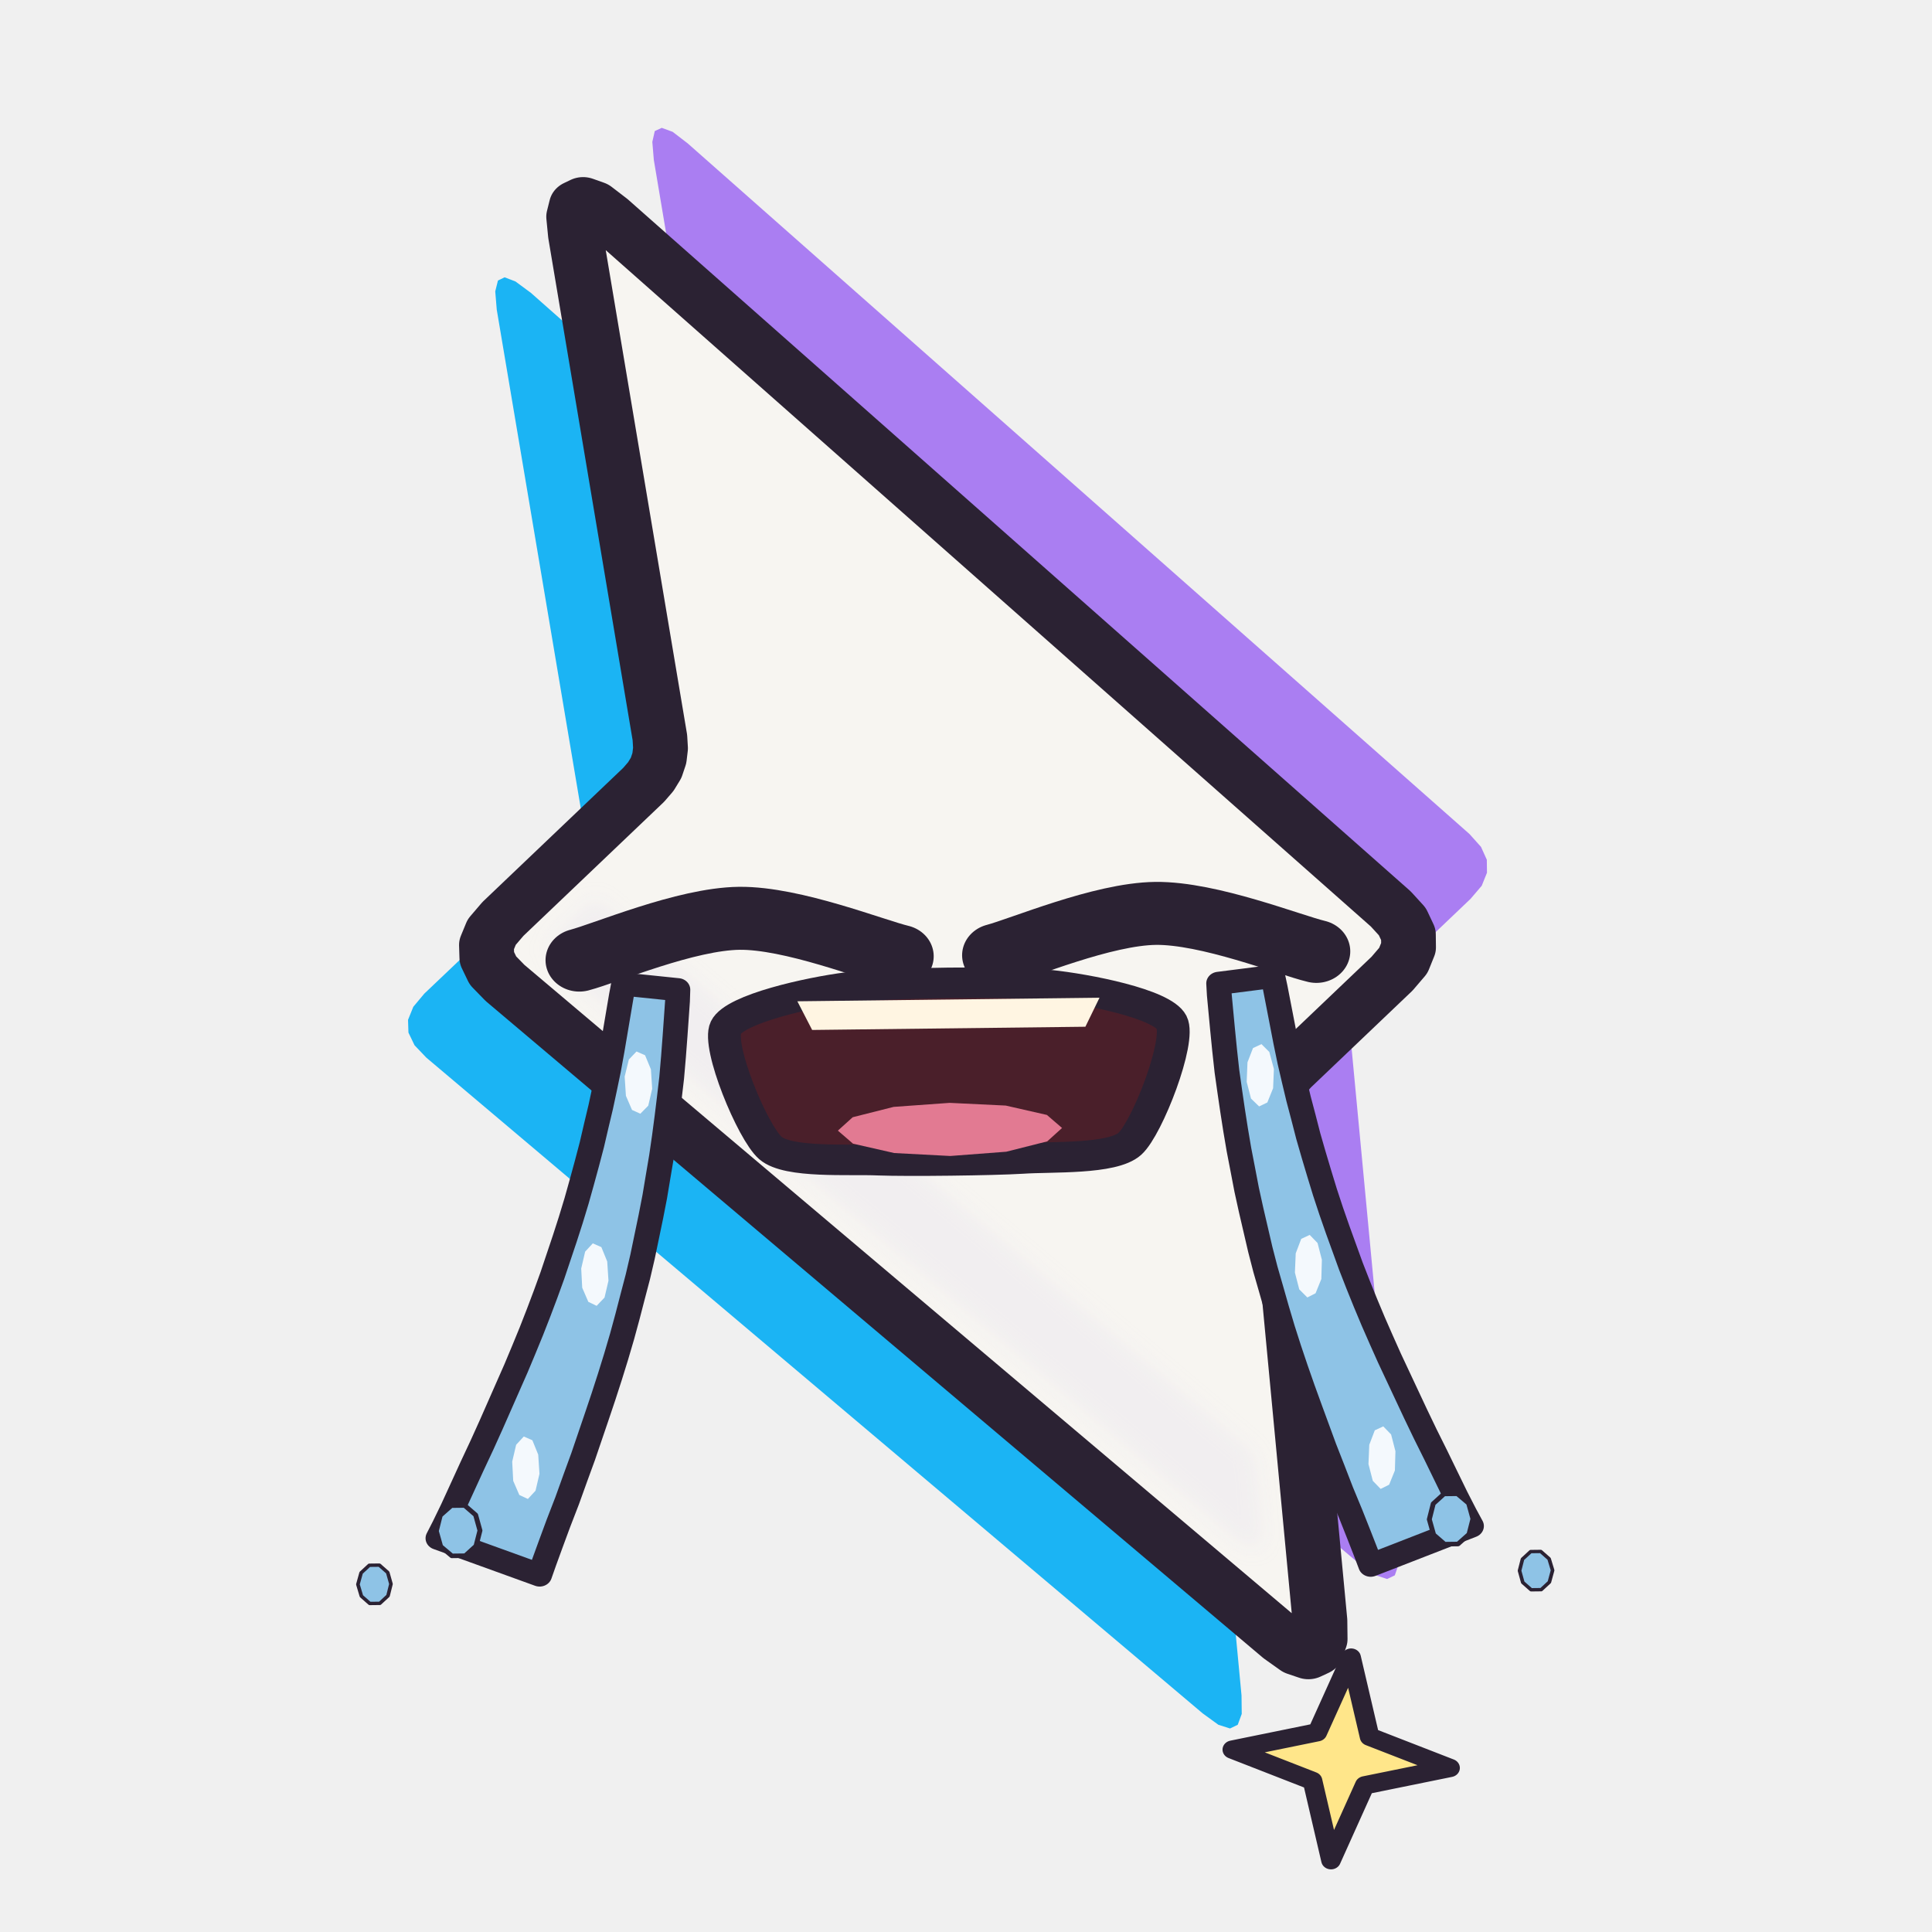
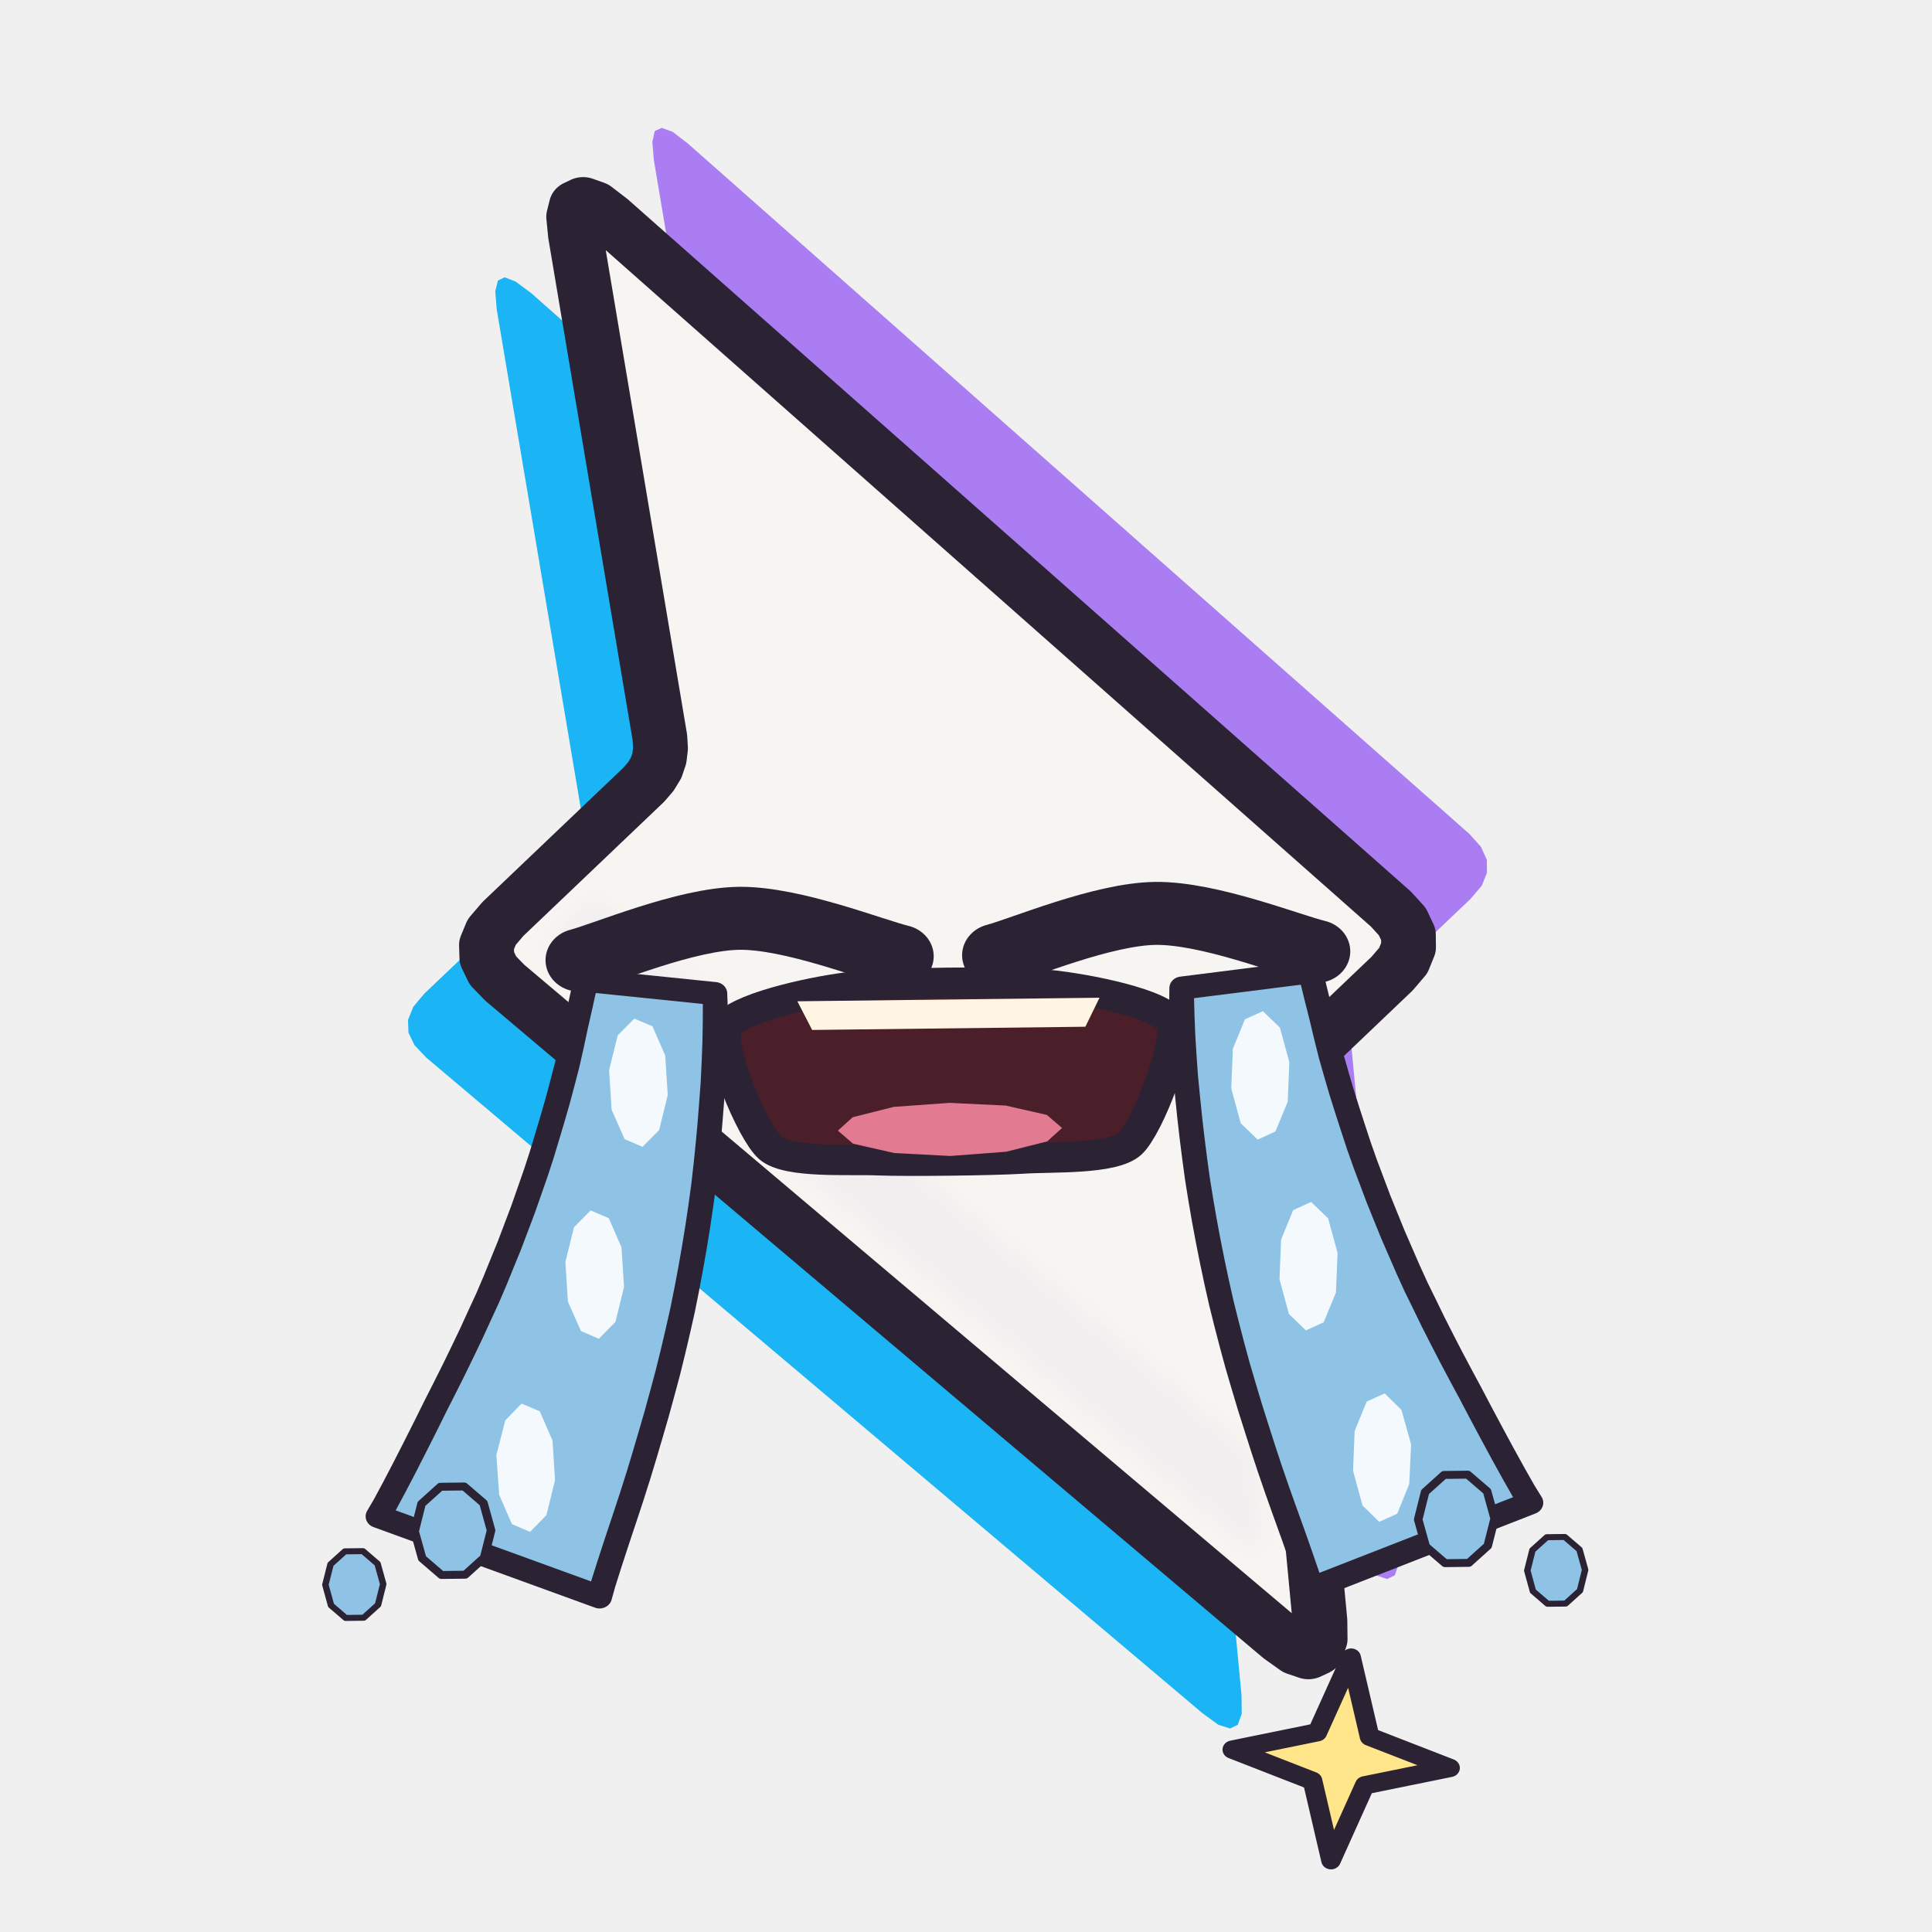
<svg xmlns="http://www.w3.org/2000/svg" viewBox="0 0 768 768" width="128" height="128">
  <defs>
    <filter id="cry-soft" x="-20%" y="-20%" width="140%" height="140%">
      <feGaussianBlur stdDeviation="4" />
    </filter>
    <path id="cry-0" d="M-1.6 -261.1 2.7 -266.5 4.9 -271.9 4.9 -277.3 2.6 -282.7 -1.8 -288 -301.2 -579.2 -307.1 -584 -311.3 -585.8 -313.9 -584.5 -315 -580 -314.5 -572.4 -284 -362.8 -283.8 -358.4 -284.3 -354.2 -285.6 -350.3 -287.7 -346.7 -290.5 -343.3 -345.7 -288.2 -350 -282.8 -352.1 -277.4 -352 -272.1 -349.7 -266.8 -345.2 -261.6 -47.6 15 -41.6 19.8 -37.1 21.4 -34.1 19.9 -32.5 15.4 -32.5 7.7 -48.6 -201.7 -48.6 -206.2 -47.8 -210.4 -46.4 -214.3 -44.2 -218 -41.3 -221.3Z" fill="#1bb4f4" />
    <path id="cry-1" d="M59.8 -322.5 64.2 -327.9 66.3 -333.3 66.3 -338.7 64.1 -344.1 59.7 -349.5 -239.8 -640.6 -245.6 -645.5 -249.8 -647.2 -252.5 -645.9 -253.5 -641.4 -253 -633.9 -222.6 -424.3 -222.3 -419.8 -222.9 -415.7 -224.2 -411.8 -226.2 -408.1 -229.1 -404.7 -284.2 -349.6 -288.5 -344.2 -290.7 -338.9 -290.6 -333.5 -288.2 -328.3 -283.7 -323 13.8 -46.4 19.8 -41.7 24.4 -40 27.4 -41.5 28.9 -46 29 -53.7 12.9 -263.2 12.9 -267.6 13.6 -271.8 15.1 -275.7 17.2 -279.4 20.1 -282.8Z" fill="#aa7ef2" />
    <path id="cry-2" d="M29.1 -291.8 33.5 -297.2 35.6 -302.6 35.6 -308 33.3 -313.4 28.9 -318.7 -270.5 -609.9 -276.3 -614.8 -280.6 -616.5 -283.2 -615.2 -284.3 -610.7 -283.7 -603.2 -253.3 -393.6 -253.1 -389.1 -253.6 -385 -254.9 -381 -257 -377.4 -259.8 -374 -314.9 -318.9 -319.3 -313.5 -321.4 -308.2 -321.3 -302.8 -319 -297.5 -314.4 -292.3 -16.9 -15.7 -10.9 -11 -6.4 -9.3 -3.3 -10.8 -1.8 -15.3 -1.8 -23 -17.9 -232.4 -17.8 -236.9 -17.1 -241.1 -15.7 -245 -13.5 -248.7 -10.6 -252.1Z" fill="#f7f5f1" />
    <path id="cry-3" d="M-279.2 -327.5 -292.7 -314 -295.3 -310.8 -296.6 -307.5 -296.5 -304.3 -295.1 -301.2 -292.4 -298 -33 -56.9 -29.4 -54.1 -26.7 -53.1 -24.9 -54 -24 -56.7 -24 -61.3 -26.4 -92.5Z" fill="#dbd6ed" fill-opacity="0.22" filter="url(#cry-soft)" />
    <path id="cry-4" d="M29.1 -291.8 33.5 -297.2 35.6 -302.6 35.6 -308 33.3 -313.4 28.9 -318.7 -270.5 -609.9 -276.3 -614.8 -280.6 -616.5 -283.2 -615.2 -284.3 -610.7 -283.7 -603.2 -253.3 -393.6 -253.1 -389.1 -253.6 -385 -254.9 -381 -257 -377.4 -259.8 -374 -314.9 -318.9 -319.3 -313.5 -321.4 -308.2 -321.3 -302.8 -319 -297.5 -314.4 -292.3 -16.9 -15.7 -10.9 -11 -6.4 -9.3 -3.3 -10.8 -1.8 -15.3 -1.8 -23 -17.9 -232.4 -17.8 -236.9 -17.1 -241.1 -15.7 -245 -13.5 -248.7 -10.6 -252.1Z" fill="none" stroke="#2B2233" stroke-width="21.2" />
    <path id="cry-5" d="M47.9 38.9 14.8 45.7 1.4 76.7 -5.4 43.6 -36.3 30.2 -3.3 23.4 10.1 -7.5 16.9 25.5Z" fill="#FFE68A" />
    <path id="cry-6" d="M47.9 38.9 14.8 45.7 1.4 76.7 -5.4 43.6 -36.3 30.2 -3.3 23.4 10.1 -7.5 16.9 25.5Z" fill="none" stroke="#2B2233" stroke-width="7.6" />
-     <path id="cry-7" d="M-125.7 -210.6 -126.6 -205.8 -127.7 -199.3 -129 -191.6 -130.4 -183.3 -131.9 -175 -133.5 -167.2 -135.1 -159.6 -136.9 -151.9 -138.7 -144 -140.7 -136.2 -142.8 -128.3 -144.9 -120.6 -147.2 -112.8 -149.6 -105.1 -152.1 -97.4 -154.6 -89.7 -157.3 -82 -160.1 -74.3 -163 -66.6 -166 -59 -169.1 -51.3 -172.4 -43.5 -175.7 -35.7 -179 -27.9 -182.6 -19.6 -186.6 -10.7 -190.6 -1.6 -194.3 6.8 -197.6 13.9 -200.1 19 -160.9 34.8 -159.1 29.5 -156.5 22.1 -153.4 13.4 -149.9 4 -146.6 -5.5 -143.5 -14.3 -140.8 -22.5 -138.1 -30.7 -135.4 -39 -132.8 -47.3 -130.3 -55.6 -127.9 -64 -125.7 -72.3 -123.6 -80.6 -121.5 -88.8 -119.6 -97.1 -117.9 -105.4 -116.2 -113.7 -114.6 -122 -113.2 -130.4 -111.8 -138.7 -110.6 -146.9 -109.5 -155.1 -108.5 -163.1 -107.5 -171.4 -106.7 -180.2 -106 -188.8 -105.4 -196.6 -104.9 -203.2 -104.7 -208Z" fill="#8EC3E6" />
-     <path id="cry-8" d="M-125.7 -210.6 -126.6 -205.8 -127.7 -199.3 -129 -191.6 -130.4 -183.3 -131.9 -175 -133.5 -167.2 -135.1 -159.6 -136.9 -151.9 -138.7 -144 -140.7 -136.2 -142.8 -128.3 -144.9 -120.6 -147.2 -112.8 -149.6 -105.1 -152.1 -97.4 -154.6 -89.7 -157.3 -82 -160.1 -74.3 -163 -66.6 -166 -59 -169.1 -51.3 -172.4 -43.5 -175.7 -35.7 -179 -27.9 -182.6 -19.6 -186.6 -10.7 -190.6 -1.6 -194.3 6.8 -197.6 13.9 -200.1 19 -160.9 34.8 -159.1 29.5 -156.5 22.1 -153.4 13.4 -149.9 4 -146.6 -5.5 -143.5 -14.3 -140.8 -22.5 -138.1 -30.7 -135.4 -39 -132.8 -47.3 -130.3 -55.6 -127.9 -64 -125.7 -72.3 -123.6 -80.6 -121.5 -88.8 -119.6 -97.1 -117.9 -105.4 -116.2 -113.7 -114.6 -122 -113.2 -130.4 -111.8 -138.7 -110.6 -146.9 -109.5 -155.1 -108.5 -163.1 -107.5 -171.4 -106.7 -180.2 -106 -188.8 -105.4 -196.6 -104.9 -203.2 -104.7 -208Z" fill="none" stroke="#2B2233" stroke-width="9.6" />
-     <path id="cry-9" d="M-115.1 -166.9 -116.7 -159.9 -119.8 -156.6 -123 -158.2 -125.3 -164.1 -125.7 -172.1 -124 -179.2 -121 -182.5 -117.7 -180.9 -115.5 -175Z" fill="#FFFFFF" fill-opacity="0.9" />
-     <path id="cry-a" d="M-132.9 -87.3 -134.5 -80.3 -137.6 -76.9 -140.8 -78.6 -143.1 -84.5 -143.4 -92.5 -141.8 -99.5 -138.8 -102.9 -135.5 -101.3 -133.3 -95.3Z" fill="#FFFFFF" fill-opacity="0.9" />
-     <path id="cry-b" d="M-160.5 -7.3 -162.1 -0.3 -165.1 3.1 -168.4 1.4 -170.7 -4.5 -171 -12.5 -169.4 -19.5 -166.4 -22.9 -163.1 -21.3 -160.9 -15.3Z" fill="#FFFFFF" fill-opacity="0.9" />
-     <path id="cry-c" d="M-183.8 16 -185.4 22.4 -189.6 26.4 -194.8 26.4 -199.1 22.4 -200.7 16 -199.1 9.5 -194.8 5.5 -189.6 5.5 -185.4 9.5Z" fill="#8EC3E6" />
-     <path id="cry-d" d="M-183.8 16 -185.4 22.4 -189.6 26.4 -194.8 26.4 -199.1 22.4 -200.7 16 -199.1 9.5 -194.8 5.5 -189.6 5.5 -185.4 9.5Z" fill="none" stroke="#2B2233" stroke-width="1.9" />
-     <path id="cry-e" d="M-218.5 37.8 -219.7 42.7 -222.9 45.8 -226.8 45.8 -230 42.7 -231.3 37.8 -230 33 -226.8 29.9 -222.9 29.9 -219.7 33Z" fill="#8EC3E6" />
-     <path id="cry-f" d="M-218.5 37.8 -219.7 42.7 -222.9 45.8 -226.8 45.8 -230 42.7 -231.3 37.8 -230 33 -226.8 29.9 -222.9 29.9 -219.7 33Z" fill="none" stroke="#2B2233" stroke-width="1.4" />
+     <path id="cry-7" d="M-140 -212.3 -141.3 -207.6 -142.7 -201.1 -144.4 -193.5 -146.1 -185.4 -147.9 -177.3 -149.8 -169.8 -151.7 -162.5 -153.8 -155 -156 -147.4 -158.2 -139.9 -160.6 -132.3 -163.1 -124.9 -165.6 -117.5 -168.3 -110.1 -171 -102.7 -173.9 -95.3 -176.8 -87.9 -179.8 -80.6 -183 -73.4 -186.2 -66.1 -189.6 -58.7 -193.1 -51.2 -196.7 -43.7 -200.4 -36.1 -204.2 -28.1 -208.4 -19.4 -212.7 -10.6 -216.8 -2.4 -220.4 4.6 -223.2 9.6 -137.8 44.2 -136.3 38.7 -134 31.2 -131.2 22.3 -128.1 12.7 -125 3 -122.2 -6.1 -119.7 -14.6 -117.3 -23 -114.9 -31.5 -112.6 -40.1 -110.3 -48.9 -108.2 -57.6 -106.2 -66.3 -104.3 -74.9 -102.6 -83.5 -101 -92.1 -99.5 -100.7 -98.1 -109.3 -96.8 -118 -95.6 -126.7 -94.6 -135.3 -93.7 -143.8 -92.9 -152.1 -92.2 -160.4 -91.5 -169.1 -91 -178.1 -90.6 -186.9 -90.4 -194.9 -90.3 -201.5 -90.4 -206.2Z" fill="#8EC3E6" />
+     <path id="cry-8" d="M-140 -212.3 -141.3 -207.6 -142.7 -201.1 -144.4 -193.5 -146.1 -185.4 -147.9 -177.3 -149.8 -169.8 -151.7 -162.5 -153.8 -155 -156 -147.4 -158.2 -139.9 -160.6 -132.3 -163.1 -124.9 -165.6 -117.5 -168.3 -110.1 -171 -102.7 -173.9 -95.3 -176.8 -87.9 -179.8 -80.6 -183 -73.4 -186.2 -66.1 -189.6 -58.7 -193.1 -51.2 -196.7 -43.7 -200.4 -36.1 -204.2 -28.1 -208.4 -19.4 -212.7 -10.6 -216.8 -2.4 -220.4 4.6 -223.2 9.6 -137.8 44.2 -136.3 38.7 -134 31.2 -131.2 22.3 -128.1 12.7 -125 3 -122.2 -6.1 -119.7 -14.6 -117.3 -23 -114.9 -31.5 -112.6 -40.1 -110.3 -48.9 -108.2 -57.6 -106.2 -66.3 -104.3 -74.9 -102.6 -83.5 -101 -92.1 -99.5 -100.7 -98.1 -109.3 -96.8 -118 -95.6 -126.7 -94.6 -135.3 -93.7 -143.8 -92.9 -152.1 -92.2 -160.4 -91.5 -169.1 -91 -178.1 -90.6 -186.9 -90.4 -194.9 -90.3 -201.5 -90.4 -206.2Z" fill="none" stroke="#2B2233" stroke-width="9.6" />
+     <path id="cry-9" d="M-109.1 -164.2 -112.6 -149.7 -119.1 -142.8 -126 -146.1 -130.9 -158.4 -131.7 -174.9 -128.2 -189.3 -121.7 -196.2 -114.7 -192.9 -109.9 -180.7Z" fill="#FFFFFF" fill-opacity="0.9" />
+     <path id="cry-a" d="M-126.9 -84.6 -130.4 -70.1 -136.9 -63.2 -143.8 -66.5 -148.7 -78.8 -149.5 -95.3 -146 -109.7 -139.5 -116.6 -132.5 -113.3 -127.7 -101.1Z" fill="#FFFFFF" fill-opacity="0.9" />
+     <path id="cry-b" d="M-154.5 -4.6 -158 9.9 -164.4 16.8 -171.4 13.5 -176.2 1.2 -177.1 -15.3 -173.5 -29.7 -167.1 -36.6 -160.1 -33.3 -155.3 -21.1Z" fill="#FFFFFF" fill-opacity="0.9" />
+     <path id="cry-c" d="M-179.5 16 -182.3 27.3 -189.7 34.3 -198.9 34.3 -206.3 27.3 -209.1 16 -206.3 4.6 -198.9 -2.4 -189.7 -2.4 -182.3 4.6Z" fill="#8EC3E6" />
+     <path id="cry-d" d="M-179.5 16 -182.3 27.3 -189.7 34.3 -198.9 34.3 -206.3 27.3 -209.1 16 -206.3 4.6 -198.9 -2.4 -189.7 -2.4 -182.3 4.6Z" fill="none" stroke="#2B2233" stroke-width="3.3" />
+     <path id="cry-e" d="M-221.5 37.8 -223.6 46.4 -229.2 51.7 -236.2 51.7 -241.8 46.4 -243.9 37.8 -241.8 29.3 -236.2 24 -229.2 24 -223.6 29.3Z" fill="#8EC3E6" />
+     <path id="cry-f" d="M-221.5 37.8 -223.6 46.4 -229.2 51.7 -236.2 51.7 -241.8 46.4 -243.9 37.8 -241.8 29.3 -236.2 24 -229.2 24 -223.6 29.3Z" fill="none" stroke="#2B2233" stroke-width="2.5" />
    <path id="cry-g" d="M-142.7 -220.8C-132.3 -223.6 -101.3 -237.4 -80.6 -237.4C-60 -237.4 -29 -223.6 -18.6 -220.8" fill="none" stroke="#2B2233" stroke-width="26.2" />
-     <path id="cry-h" d="M104.7 -208 104.9 -203.2 105.4 -196.6 106 -188.8 106.7 -180.2 107.5 -171.4 108.5 -163.1 109.5 -155.1 110.6 -146.9 111.8 -138.7 113.2 -130.4 114.6 -122 116.2 -113.7 117.9 -105.4 119.6 -97.1 121.5 -88.8 123.6 -80.6 125.7 -72.3 127.9 -64 130.3 -55.6 132.8 -47.3 135.4 -39 138.1 -30.7 140.8 -22.5 143.5 -14.3 146.6 -5.5 149.9 4 153.4 13.4 156.5 22.1 159.1 29.5 160.9 34.8 200.1 19 197.6 13.9 194.3 6.8 190.6 -1.6 186.6 -10.7 182.6 -19.6 179 -27.9 175.7 -35.7 172.4 -43.5 169.1 -51.3 166 -59 163 -66.6 160.1 -74.3 157.3 -82 154.6 -89.7 152.1 -97.4 149.6 -105.1 147.2 -112.8 144.9 -120.6 142.8 -128.3 140.7 -136.2 138.7 -144 136.9 -151.9 135.1 -159.6 133.5 -167.2 131.9 -175 130.4 -183.3 129 -191.6 127.7 -199.3 126.6 -205.8 125.7 -210.6Z" fill="#8EC3E6" />
-     <path id="cry-i" d="M104.7 -208 104.9 -203.2 105.4 -196.6 106 -188.8 106.7 -180.2 107.5 -171.4 108.5 -163.1 109.5 -155.1 110.6 -146.9 111.8 -138.7 113.2 -130.4 114.6 -122 116.2 -113.7 117.9 -105.4 119.6 -97.1 121.5 -88.8 123.6 -80.6 125.7 -72.3 127.9 -64 130.3 -55.6 132.8 -47.3 135.4 -39 138.1 -30.7 140.8 -22.5 143.5 -14.3 146.6 -5.5 149.9 4 153.4 13.4 156.5 22.1 159.1 29.5 160.9 34.8 200.1 19 197.6 13.9 194.3 6.8 190.6 -1.6 186.6 -10.7 182.6 -19.6 179 -27.9 175.7 -35.7 172.4 -43.5 169.1 -51.3 166 -59 163 -66.6 160.1 -74.3 157.3 -82 154.6 -89.7 152.1 -97.4 149.6 -105.1 147.2 -112.8 144.9 -120.6 142.8 -128.3 140.7 -136.2 138.7 -144 136.9 -151.9 135.1 -159.6 133.5 -167.2 131.9 -175 130.4 -183.3 129 -191.6 127.7 -199.3 126.6 -205.8 125.7 -210.6Z" fill="none" stroke="#2B2233" stroke-width="9.6" />
-     <path id="cry-j" d="M125.7 -172.1 125.3 -164.1 123 -158.2 119.8 -156.6 116.7 -159.9 115.1 -166.9 115.5 -175 117.7 -180.9 121 -182.5 124 -179.2Z" fill="#FFFFFF" fill-opacity="0.9" />
-     <path id="cry-k" d="M143.4 -92.5 143.1 -84.5 140.8 -78.6 137.6 -76.9 134.5 -80.3 132.9 -87.3 133.3 -95.3 135.5 -101.3 138.8 -102.9 141.8 -99.5Z" fill="#FFFFFF" fill-opacity="0.9" />
-     <path id="cry-l" d="M171 -12.5 170.7 -4.5 168.4 1.4 165.1 3.1 162.1 -0.3 160.5 -7.3 160.9 -15.3 163.1 -21.3 166.4 -22.9 169.4 -19.5Z" fill="#FFFFFF" fill-opacity="0.9" />
-     <path id="cry-m" d="M200.7 16 199.1 22.4 194.8 26.4 189.6 26.4 185.4 22.4 183.8 16 185.4 9.5 189.6 5.5 194.8 5.5 199.1 9.5Z" fill="#8EC3E6" />
-     <path id="cry-n" d="M200.7 16 199.1 22.4 194.8 26.4 189.6 26.4 185.4 22.4 183.8 16 185.4 9.5 189.6 5.5 194.8 5.5 199.1 9.5Z" fill="none" stroke="#2B2233" stroke-width="1.9" />
-     <path id="cry-o" d="M231.3 37.8 230 42.7 226.8 45.8 222.9 45.8 219.7 42.7 218.5 37.8 219.7 33 222.9 29.9 226.8 29.9 230 33Z" fill="#8EC3E6" />
-     <path id="cry-p" d="M231.3 37.8 230 42.7 226.8 45.8 222.9 45.8 219.7 42.7 218.5 37.8 219.7 33 222.9 29.9 226.8 29.9 230 33Z" fill="none" stroke="#2B2233" stroke-width="1.4" />
+     <path id="cry-h" d="M90.4 -206.2 90.3 -201.5 90.4 -194.9 90.6 -186.9 91 -178.1 91.5 -169.1 92.2 -160.4 92.9 -152.1 93.7 -143.8 94.6 -135.3 95.6 -126.7 96.8 -118 98.1 -109.3 99.5 -100.7 101 -92.1 102.6 -83.5 104.3 -74.9 106.2 -66.3 108.2 -57.6 110.3 -48.9 112.6 -40.1 114.9 -31.5 117.3 -23 119.7 -14.6 122.2 -6.1 125 3 128.1 12.7 131.2 22.3 134 31.2 136.3 38.7 137.8 44.2 223.2 9.6 220.4 4.6 216.8 -2.4 212.7 -10.6 208.4 -19.4 204.2 -28.1 200.4 -36.1 196.7 -43.7 193.1 -51.2 189.6 -58.7 186.2 -66.1 183 -73.4 179.8 -80.6 176.8 -87.9 173.9 -95.3 171 -102.7 168.3 -110.1 165.6 -117.5 163.1 -124.9 160.6 -132.3 158.2 -139.9 156 -147.4 153.8 -155 151.7 -162.5 149.8 -169.8 147.9 -177.3 146.1 -185.4 144.4 -193.5 142.7 -201.1 141.3 -207.6 140 -212.3Z" fill="#8EC3E6" />
+     <path id="cry-i" d="M90.4 -206.2 90.3 -201.5 90.4 -194.9 90.6 -186.9 91 -178.1 91.5 -169.1 92.2 -160.4 92.9 -152.1 93.7 -143.8 94.6 -135.3 95.6 -126.7 96.8 -118 98.1 -109.3 99.5 -100.7 101 -92.1 102.6 -83.5 104.3 -74.9 106.2 -66.3 108.2 -57.6 110.3 -48.9 112.6 -40.1 114.9 -31.5 117.3 -23 119.7 -14.6 122.2 -6.1 125 3 128.1 12.7 131.2 22.3 134 31.2 136.3 38.7 137.8 44.2 223.2 9.6 220.4 4.6 216.8 -2.4 212.7 -10.6 208.4 -19.4 204.2 -28.1 200.4 -36.1 196.7 -43.7 193.1 -51.2 189.6 -58.7 186.2 -66.1 183 -73.4 179.8 -80.6 176.8 -87.9 173.9 -95.3 171 -102.7 168.3 -110.1 165.6 -117.5 163.1 -124.9 160.6 -132.3 158.2 -139.9 156 -147.4 153.8 -155 151.7 -162.5 149.8 -169.8 147.9 -177.3 146.1 -185.4 144.4 -193.5 142.7 -201.1 141.3 -207.6 140 -212.3Z" fill="none" stroke="#2B2233" stroke-width="9.6" />
+     <path id="cry-j" d="M131.7 -174.9 130.9 -158.4 126 -146.1 119.1 -142.8 112.6 -149.7 109.1 -164.2 109.9 -180.7 114.7 -192.9 121.7 -196.2 128.2 -189.3Z" fill="#FFFFFF" fill-opacity="0.9" />
+     <path id="cry-k" d="M149.5 -95.3 148.7 -78.8 143.8 -66.5 136.9 -63.2 130.4 -70.1 126.9 -84.6 127.7 -101.1 132.5 -113.3 139.5 -116.6 146 -109.7Z" fill="#FFFFFF" fill-opacity="0.9" />
+     <path id="cry-l" d="M177.1 -15.3 176.2 1.2 171.4 13.5 164.4 16.8 158 9.9 154.5 -4.6 155.3 -21.1 160.1 -33.3 167.1 -36.6 173.5 -29.7Z" fill="#FFFFFF" fill-opacity="0.9" />
+     <path id="cry-m" d="M209.1 16 206.3 27.3 198.9 34.3 189.7 34.3 182.3 27.3 179.5 16 182.3 4.6 189.7 -2.4 198.9 -2.4 206.3 4.6Z" fill="#8EC3E6" />
+     <path id="cry-n" d="M209.1 16 206.3 27.3 198.9 34.3 189.7 34.3 182.3 27.3 179.5 16 182.3 4.6 189.7 -2.4 198.9 -2.4 206.3 4.6Z" fill="none" stroke="#2B2233" stroke-width="3.3" />
+     <path id="cry-o" d="M243.9 37.8 241.8 46.4 236.2 51.7 229.2 51.7 223.6 46.4 221.5 37.8 223.6 29.3 229.2 24 236.2 24 241.8 29.3Z" fill="#8EC3E6" />
+     <path id="cry-p" d="M243.9 37.8 241.8 46.4 236.2 51.7 229.2 51.7 223.6 46.4 221.5 37.8 223.6 29.3 229.2 24 236.2 24 241.8 29.3Z" fill="none" stroke="#2B2233" stroke-width="2.5" />
    <path id="cry-q" d="M18.6 -220.8C29 -223.6 60 -237.4 80.6 -237.4C101.3 -237.4 132.3 -223.6 142.7 -220.8" fill="none" stroke="#2B2233" stroke-width="26.2" />
    <path id="cry-r" d="M-86.3 -165.1C-82.7 -172.9 -53.6 -179.4 -39 -181.2C-24.4 -183.1 24.4 -183.1 39 -181.2C53.6 -179.4 82.7 -172.9 86.3 -165.1C89.9 -157.4 76.4 -121.3 69.6 -114.8C62.8 -108.3 39.2 -109.9 27.8 -109.2C16.5 -108.6 -16.5 -108.6 -27.8 -109.2C-39.2 -109.9 -62.8 -108.3 -69.6 -114.8C-76.4 -121.3 -89.9 -157.4 -86.3 -165.1Z" fill="#4A1F2A" />
    <path id="cry-s" d="M-86.3 -165.1C-82.7 -172.9 -53.6 -179.4 -39 -181.2C-24.4 -183.1 24.4 -183.1 39 -181.2C53.6 -179.4 82.7 -172.9 86.3 -165.1C89.9 -157.4 76.4 -121.3 69.6 -114.8C62.8 -108.3 39.2 -109.9 27.8 -109.2C16.5 -108.6 -16.5 -108.6 -27.8 -109.2C-39.2 -109.9 -62.8 -108.3 -69.6 -114.8C-76.4 -121.3 -89.9 -157.4 -86.3 -165.1Z" fill="none" stroke="#2B2233" stroke-width="12.7" />
    <path id="cry-t" d="M-58.5 -175.7 58.5 -175.7 52.9 -163.7 -52.9 -163.7Z" fill="#FFF5E2" />
    <path id="cry-u" d="M43.4 -121.7 37.6 -116.2 21.7 -112.1 0 -110.6 -21.7 -112.1 -37.6 -116.2 -43.4 -121.7 -37.6 -127.2 -21.7 -131.3 0 -132.7 21.7 -131.3 37.6 -127.2Z" fill="#E27A92" />
  </defs>
  <g stroke-linecap="round" stroke-linejoin="round">
    <use href="#cry-0" transform="matrix(1.0266 -0.0121 0.0113 0.9555 526.8 666.2)" />
    <use href="#cry-1" transform="matrix(1.0266 -0.0121 0.0113 0.9555 526.8 666.2)" />
    <use href="#cry-2" transform="matrix(1.0266 -0.0121 0.0113 0.9555 526.8 666.2)" />
    <use href="#cry-3" transform="matrix(1.0266 -0.0121 0.0113 0.9555 526.8 666.2)" />
    <use href="#cry-4" transform="matrix(1.0266 -0.0121 0.0113 0.9555 526.8 666.2)" />
    <use href="#cry-5" transform="matrix(1.0266 -0.0121 0.0113 0.9555 526.8 666.2)" />
    <use href="#cry-6" transform="matrix(1.0266 -0.0121 0.0113 0.9555 526.8 666.2)" />
    <use href="#cry-7" transform="matrix(1.0266 -0.0121 0.0113 0.9555 379.3 590.9)" />
    <use href="#cry-8" transform="matrix(1.0266 -0.0121 0.0113 0.9555 379.3 590.9)" />
    <use href="#cry-9" transform="matrix(1.0266 -0.0121 0.0113 0.9555 379.3 590.9)" />
    <use href="#cry-a" transform="matrix(1.0266 -0.0121 0.0113 0.9555 379.3 590.9)" />
    <use href="#cry-b" transform="matrix(1.0266 -0.0121 0.0113 0.9555 379.3 590.9)" />
    <use href="#cry-c" transform="matrix(1.0266 -0.0121 0.0113 0.9555 379.3 590.9)" />
    <use href="#cry-d" transform="matrix(1.0266 -0.0121 0.0113 0.9555 379.3 590.9)" />
    <use href="#cry-e" transform="matrix(1.0266 -0.0121 0.0113 0.9555 379.3 590.9)" />
    <use href="#cry-f" transform="matrix(1.0266 -0.0121 0.0113 0.9555 379.3 590.9)" />
    <use href="#cry-g" transform="matrix(1.0266 -0.0121 0.0113 0.9555 379.3 590.9)" />
    <use href="#cry-h" transform="matrix(1.0266 -0.0121 0.0113 0.9555 379.3 590.9)" />
    <use href="#cry-i" transform="matrix(1.0266 -0.0121 0.0113 0.9555 379.3 590.9)" />
    <use href="#cry-j" transform="matrix(1.0266 -0.0121 0.0113 0.9555 379.3 590.9)" />
    <use href="#cry-k" transform="matrix(1.0266 -0.0121 0.0113 0.9555 379.3 590.9)" />
    <use href="#cry-l" transform="matrix(1.0266 -0.0121 0.0113 0.9555 379.3 590.9)" />
    <use href="#cry-m" transform="matrix(1.0266 -0.0121 0.0113 0.9555 379.3 590.9)" />
    <use href="#cry-n" transform="matrix(1.0266 -0.0121 0.0113 0.9555 379.3 590.9)" />
    <use href="#cry-o" transform="matrix(1.0266 -0.0121 0.0113 0.9555 379.3 590.9)" />
    <use href="#cry-p" transform="matrix(1.0266 -0.0121 0.0113 0.9555 379.3 590.9)" />
    <use href="#cry-q" transform="matrix(1.0266 -0.0121 0.0113 0.9555 379.3 590.9)" />
    <use href="#cry-r" transform="matrix(1.0266 -0.0121 0.0113 0.9555 379 565.2)" />
    <use href="#cry-s" transform="matrix(1.0266 -0.0121 0.0113 0.9555 379 565.2)" />
    <use href="#cry-t" transform="matrix(1.0266 -0.0121 0.0113 0.9555 379 565.2)" />
    <use href="#cry-u" transform="matrix(1.0266 -0.0121 0.0113 0.9555 379 565.2)" />
  </g>
</svg>
